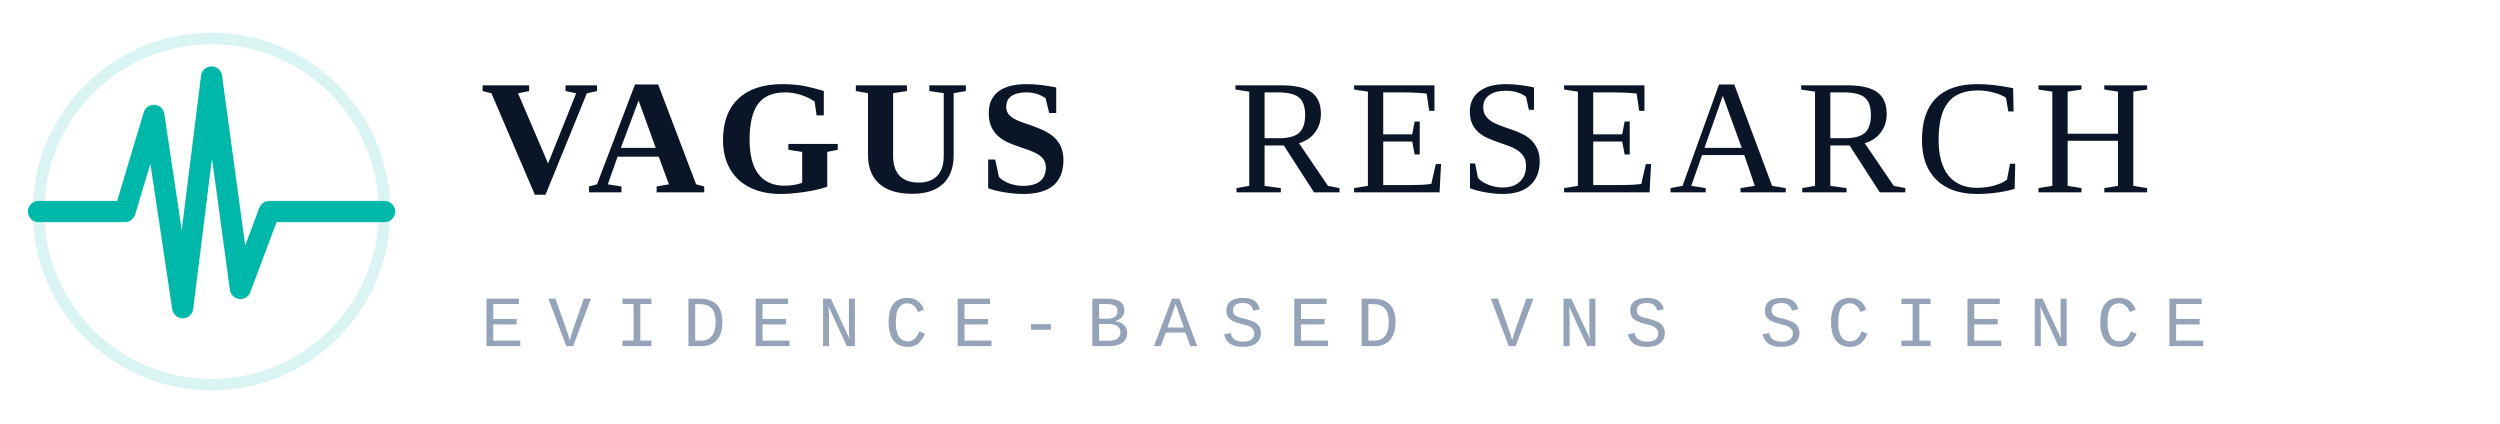
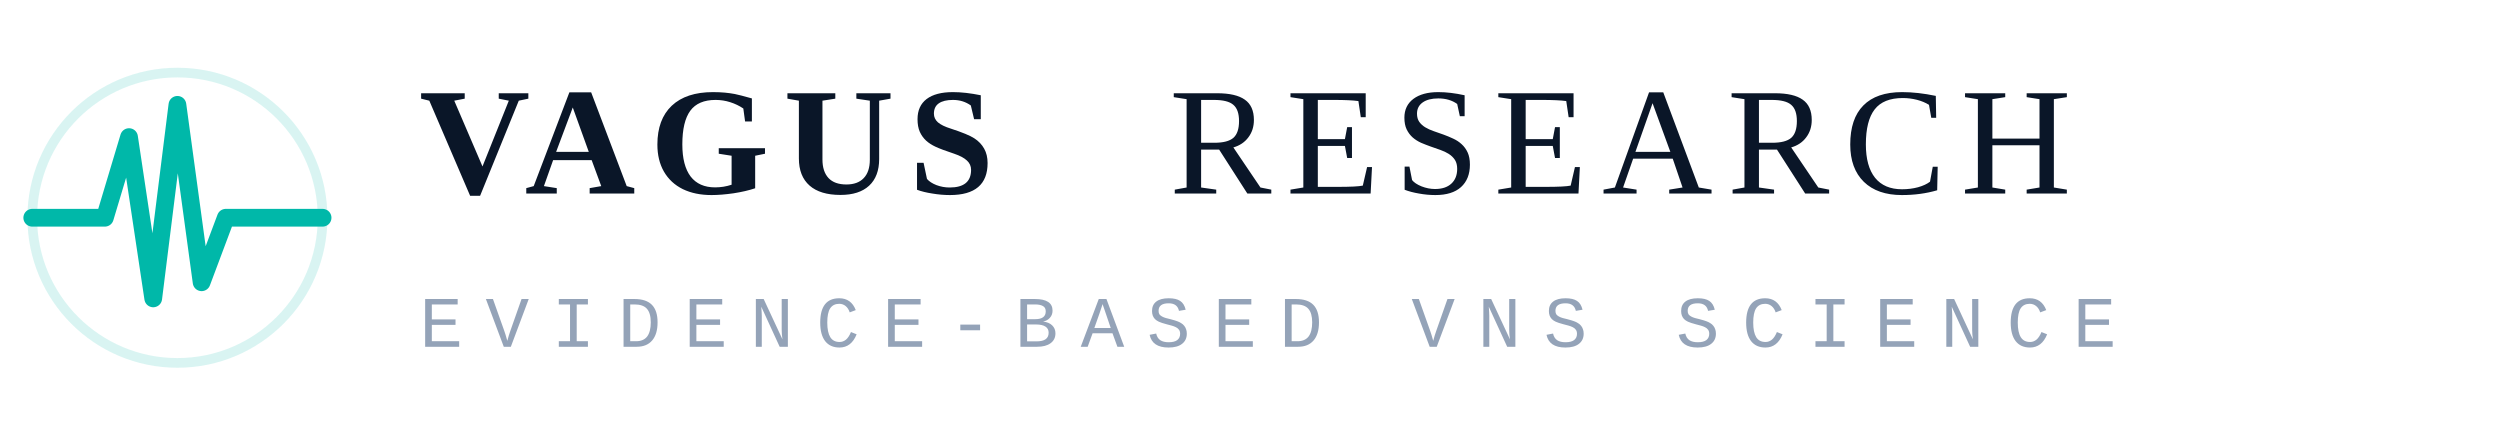
- <svg xmlns="http://www.w3.org/2000/svg" viewBox="0 0 260 44" fill="none">
-   <g transform="translate(2, 2)">
+ <svg xmlns="http://www.w3.org/2000/svg" viewBox="0 0 310 54" fill="none">
+   <g transform="translate(2, 7)">
    <circle cx="20" cy="20" r="18" stroke="#00B8A9" stroke-width="1.2" opacity="0.15" />
    <path d="M2 20 L11 20 L14 10 L17 30 L20 6 L23 28 L26 20 L38 20" stroke="#00B8A9" stroke-width="2.2" fill="none" stroke-linecap="round" stroke-linejoin="round" />
  </g>
-   <text x="50" y="20" font-family="Georgia, 'Times New Roman', serif" font-size="17" font-weight="700" fill="#0A1628" letter-spacing="1">VAGUS</text>
-   <text x="128" y="20" font-family="Georgia, 'Times New Roman', serif" font-size="17" font-weight="400" fill="#0A1628" letter-spacing="1">RESEARCH</text>
-   <text x="50" y="36" font-family="'Courier New', monospace" font-size="7.5" fill="#94a3b8" letter-spacing="2.5">EVIDENCE-BASED VNS SCIENCE</text>
+   <text x="52" y="24" font-family="Georgia, 'Times New Roman', serif" font-size="19" font-weight="700" fill="#0A1628" letter-spacing="1.8">VAGUS</text>
+   <text x="145" y="24" font-family="Georgia, 'Times New Roman', serif" font-size="19" font-weight="400" fill="#0A1628" letter-spacing="1.8">RESEARCH</text>
+   <text x="52" y="43" font-family="'Courier New', monospace" font-size="9" fill="#94a3b8" letter-spacing="2.8">EVIDENCE-BASED VNS SCIENCE</text>
</svg>
